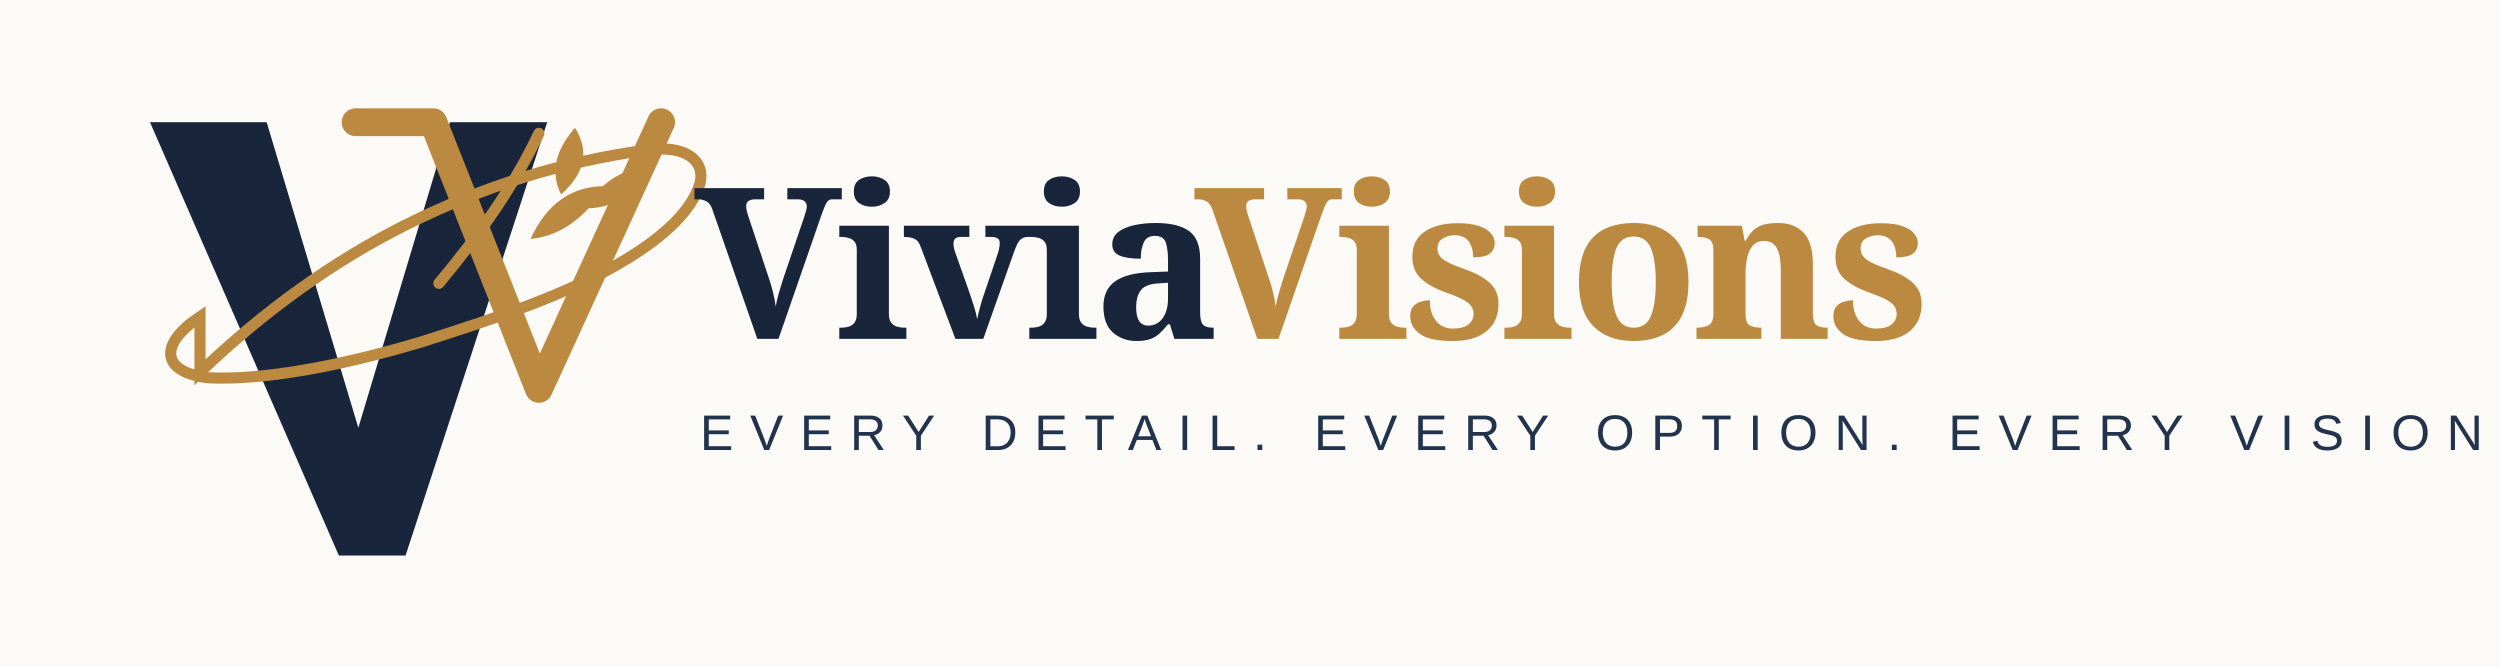
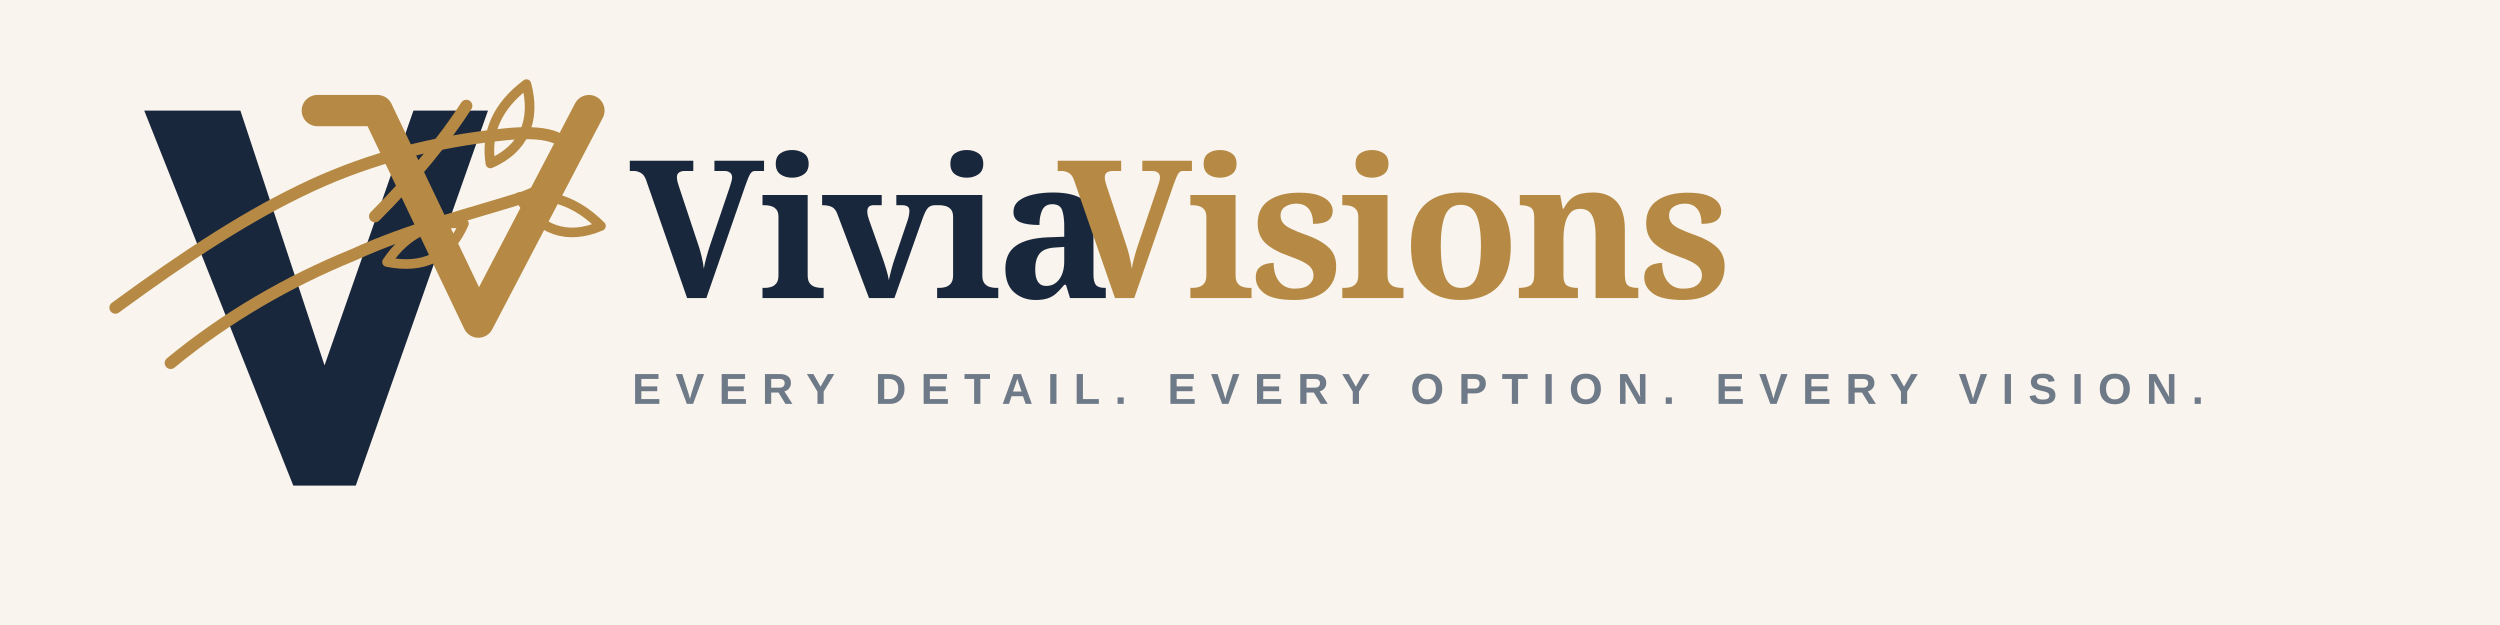
- <svg xmlns="http://www.w3.org/2000/svg" viewBox="0 0 900 240" role="img" aria-label="ViviaVisions">
-   <rect width="900" height="240" fill="#fcfaf7" />
-   <g transform="translate(42 28)">
-     <path d="M12 16h42l33 110L120 16h35L104 172H80L12 16Z" fill="#18253b" />
-     <path d="M86 16h28l38 96 44-96" fill="none" stroke="#bb8a40" stroke-width="10" stroke-linecap="round" stroke-linejoin="round" />
-     <path d="M30 106c23-22 48-40 74-53 28-14 57-23 87-27 14-2 21 4 19 12-3 10-13 19-26 27-21 13-49 22-74 30-30 9-58 14-77 13-17-2-18-12-3-22Z" fill="none" stroke="#bb8a40" stroke-width="4" stroke-linecap="round" />
-     <path d="M116 74c15-18 27-35 36-54" fill="none" stroke="#bb8a40" stroke-width="4" stroke-linecap="round" />
-     <path d="M149 58c11-1 20-8 27-19-12 0-21 6-27 19Zm11-16c-4-8-2-16 5-24 5 8 4 16-5 24Z" fill="#bb8a40" />
-     <path d="M169 47c10 0 18-5 23-15-11 1-18 6-23 15Z" fill="#bb8a40" />
+ <svg xmlns="http://www.w3.org/2000/svg" viewBox="0 0 1040 260" role="img" aria-label="ViviaVisions">
+   <rect width="1040" height="260" fill="#f9f4ed" />
+   <g transform="translate(40 26)">
+     <path d="M20 20h40l35 106L132 20h31L108 176H82L20 20Z" fill="#19273d" />
+     <path d="M92 20h25l42 88 46-88" fill="none" stroke="#b68a45" stroke-width="13" stroke-linecap="round" stroke-linejoin="round" />
+     <path d="M8 102c30-22 56-39 82-51 24-11 50-18 79-21 18-2 27 1 28 8 1 7-6 13-19 18-22 7-47 13-71 24-27 11-53 26-76 45" fill="none" stroke="#b68a45" stroke-width="5" stroke-linecap="round" />
+     <path d="M116 64c16-16 29-32 38-46" fill="none" stroke="#b68a45" stroke-width="5" stroke-linecap="round" />
+     <path d="M164 42c-2-13 3-24 15-33 4 15-1 27-15 33Z" fill="none" stroke="#b68a45" stroke-width="4" stroke-linecap="round" stroke-linejoin="round" />
+     <path d="M176 56c13-2 24 2 34 12-14 6-26 2-34-12Z" fill="none" stroke="#b68a45" stroke-width="4" stroke-linecap="round" stroke-linejoin="round" />
+     <path d="M153 67c-13-1-24 4-32 16 15 3 26-2 32-16Z" fill="none" stroke="#b68a45" stroke-width="4" stroke-linecap="round" stroke-linejoin="round" />
  </g>
-   <text x="250" y="122" font-family="Bodoni Moda, Playfair Display, Georgia, serif" font-size="76" font-weight="600" letter-spacing="-2.2" fill="#18253b">Vivia</text>
-   <text x="430" y="122" font-family="Bodoni Moda, Playfair Display, Georgia, serif" font-size="76" font-weight="600" letter-spacing="-2.2" fill="#bb8a40">Visions</text>
-   <text x="252" y="162" font-family="Arial, Helvetica, sans-serif" font-size="18" letter-spacing="6" fill="#22334d">EVERY DETAIL. EVERY OPTION. EVERY VISION.</text>
+   <text x="262" y="124" font-family="Bodoni Moda, Playfair Display, Georgia, serif" font-size="80" font-weight="600" letter-spacing="-2" fill="#19273d">Vivia</text>
+   <text x="440" y="124" font-family="Bodoni Moda, Playfair Display, Georgia, serif" font-size="80" font-weight="600" letter-spacing="-2" fill="#b68a45">Visions</text>
+   <text x="263" y="168" font-family="Arial, Helvetica, sans-serif" font-size="18" font-weight="700" letter-spacing="6" fill="#6f7a89">EVERY DETAIL. EVERY OPTION. EVERY VISION.</text>
</svg>
